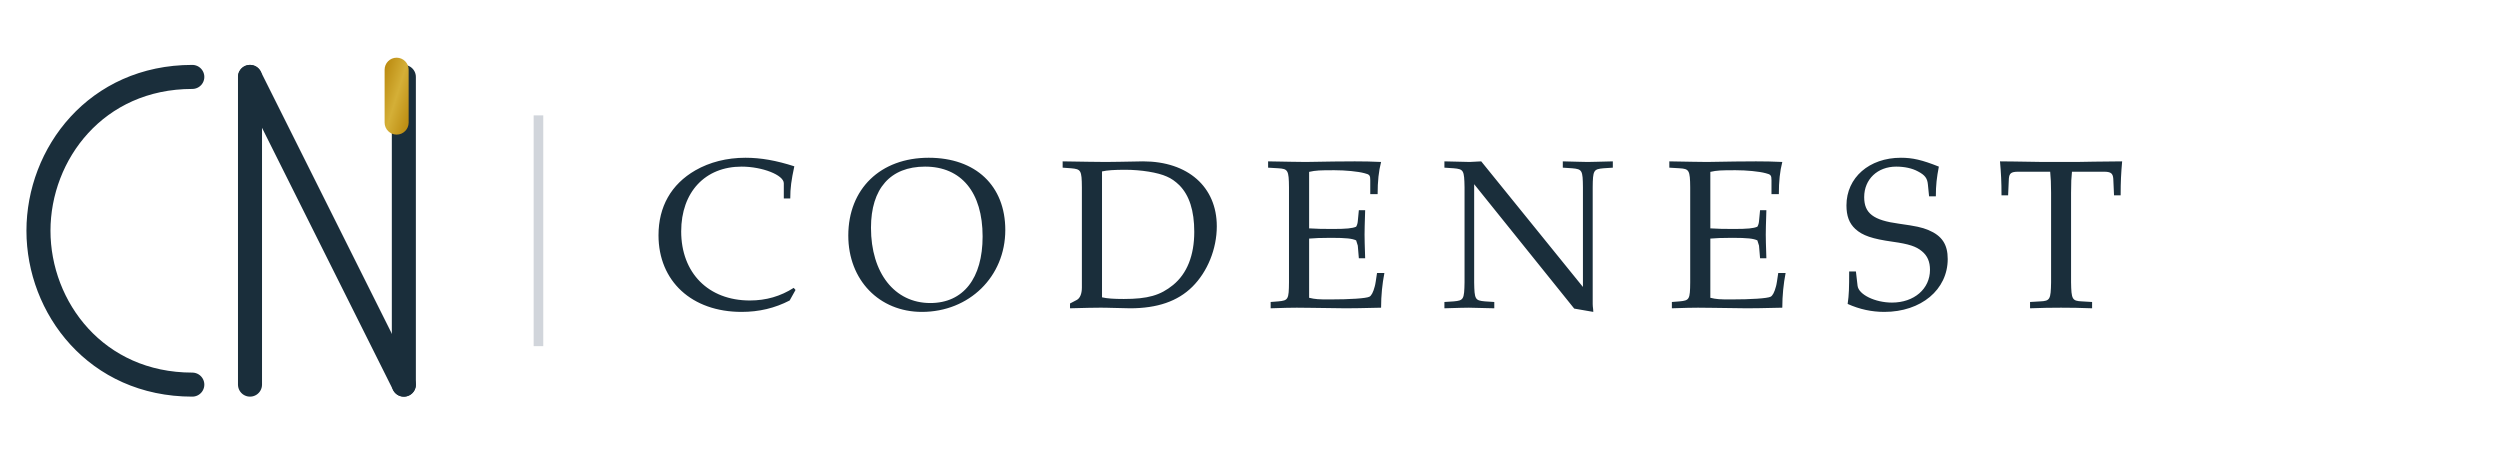
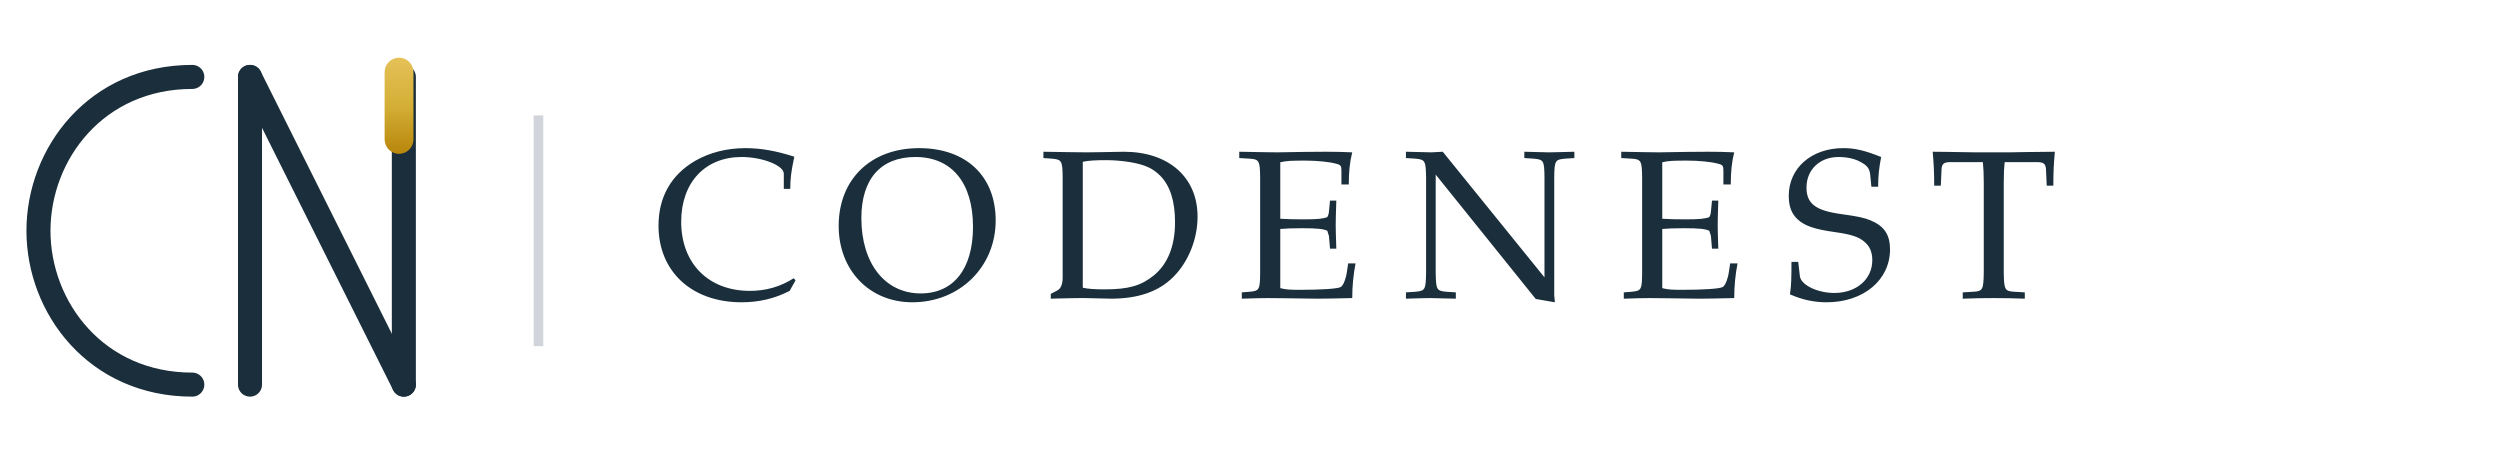
<svg xmlns="http://www.w3.org/2000/svg" width="260" height="48" viewBox="0 0 260 48" role="img" aria-labelledby="logo-title logo-desc">
  <defs>
    <linearGradient id="goldAccent" x1="0%" y1="0%" x2="100%" y2="100%">
      <stop offset="0%" stop-color="#B8860B" />
+       <stop offset="50%" stop-color="#D4AF37" />
+       <stop offset="100%" stop-color="#B8860B" />
+     </linearGradient>
+     <linearGradient id="goldShine" x1="0%" y1="0%" x2="0%" y2="100%">
+       <stop offset="0%" stop-color="#E5C158" />
      <stop offset="50%" stop-color="#D4AF37" />
      <stop offset="100%" stop-color="#B8860B" />
    </linearGradient>
  </defs>
  <g fill="none" fill-rule="evenodd">
    <g transform="translate(4, 6)">
      <path d="M16 2 C6 2, 0 10, 0 18 C0 26, 6 34, 16 34" stroke="#1a2e3b" stroke-width="2.5" stroke-linecap="round" fill="none" />
      <path d="M22 34 L22 2" stroke="#1a2e3b" stroke-width="2.5" stroke-linecap="round" fill="none" />
      <path d="M22 2 L38 34" stroke="#1a2e3b" stroke-width="2.5" stroke-linecap="round" fill="none" />
      <path d="M38 34 L38 2" stroke="#1a2e3b" stroke-width="2.5" stroke-linecap="round" fill="none" />
-       <rect x="36" y="0" width="2.5" height="8" rx="1.25" fill="url(#goldAccent)" />
+       <rect x="36" y="0" width="3" height="10" rx="1.5" fill="url(#goldShine)" />
    </g>
    <line x1="56" y1="12" x2="56" y2="36" stroke="#d1d5db" stroke-width="1" />
-     <text x="68" y="32" font-family="Georgia, 'Palatino Linotype', 'Book Antiqua', Palatino, serif" font-size="22" font-weight="400" letter-spacing="5" fill="#1a2e3b">CODENEST</text>
+     <text x="68" y="31" font-family="Georgia, 'Palatino Linotype', 'Book Antiqua', Palatino, serif" font-size="22" font-weight="400" letter-spacing="4" fill="#1a2e3b">CODENEST</text>
+     <line x1="68" y1="36" x2="118" y2="36" stroke="url(#goldAccent)" stroke-width="1.5" stroke-linecap="round" />
  </g>
</svg>
